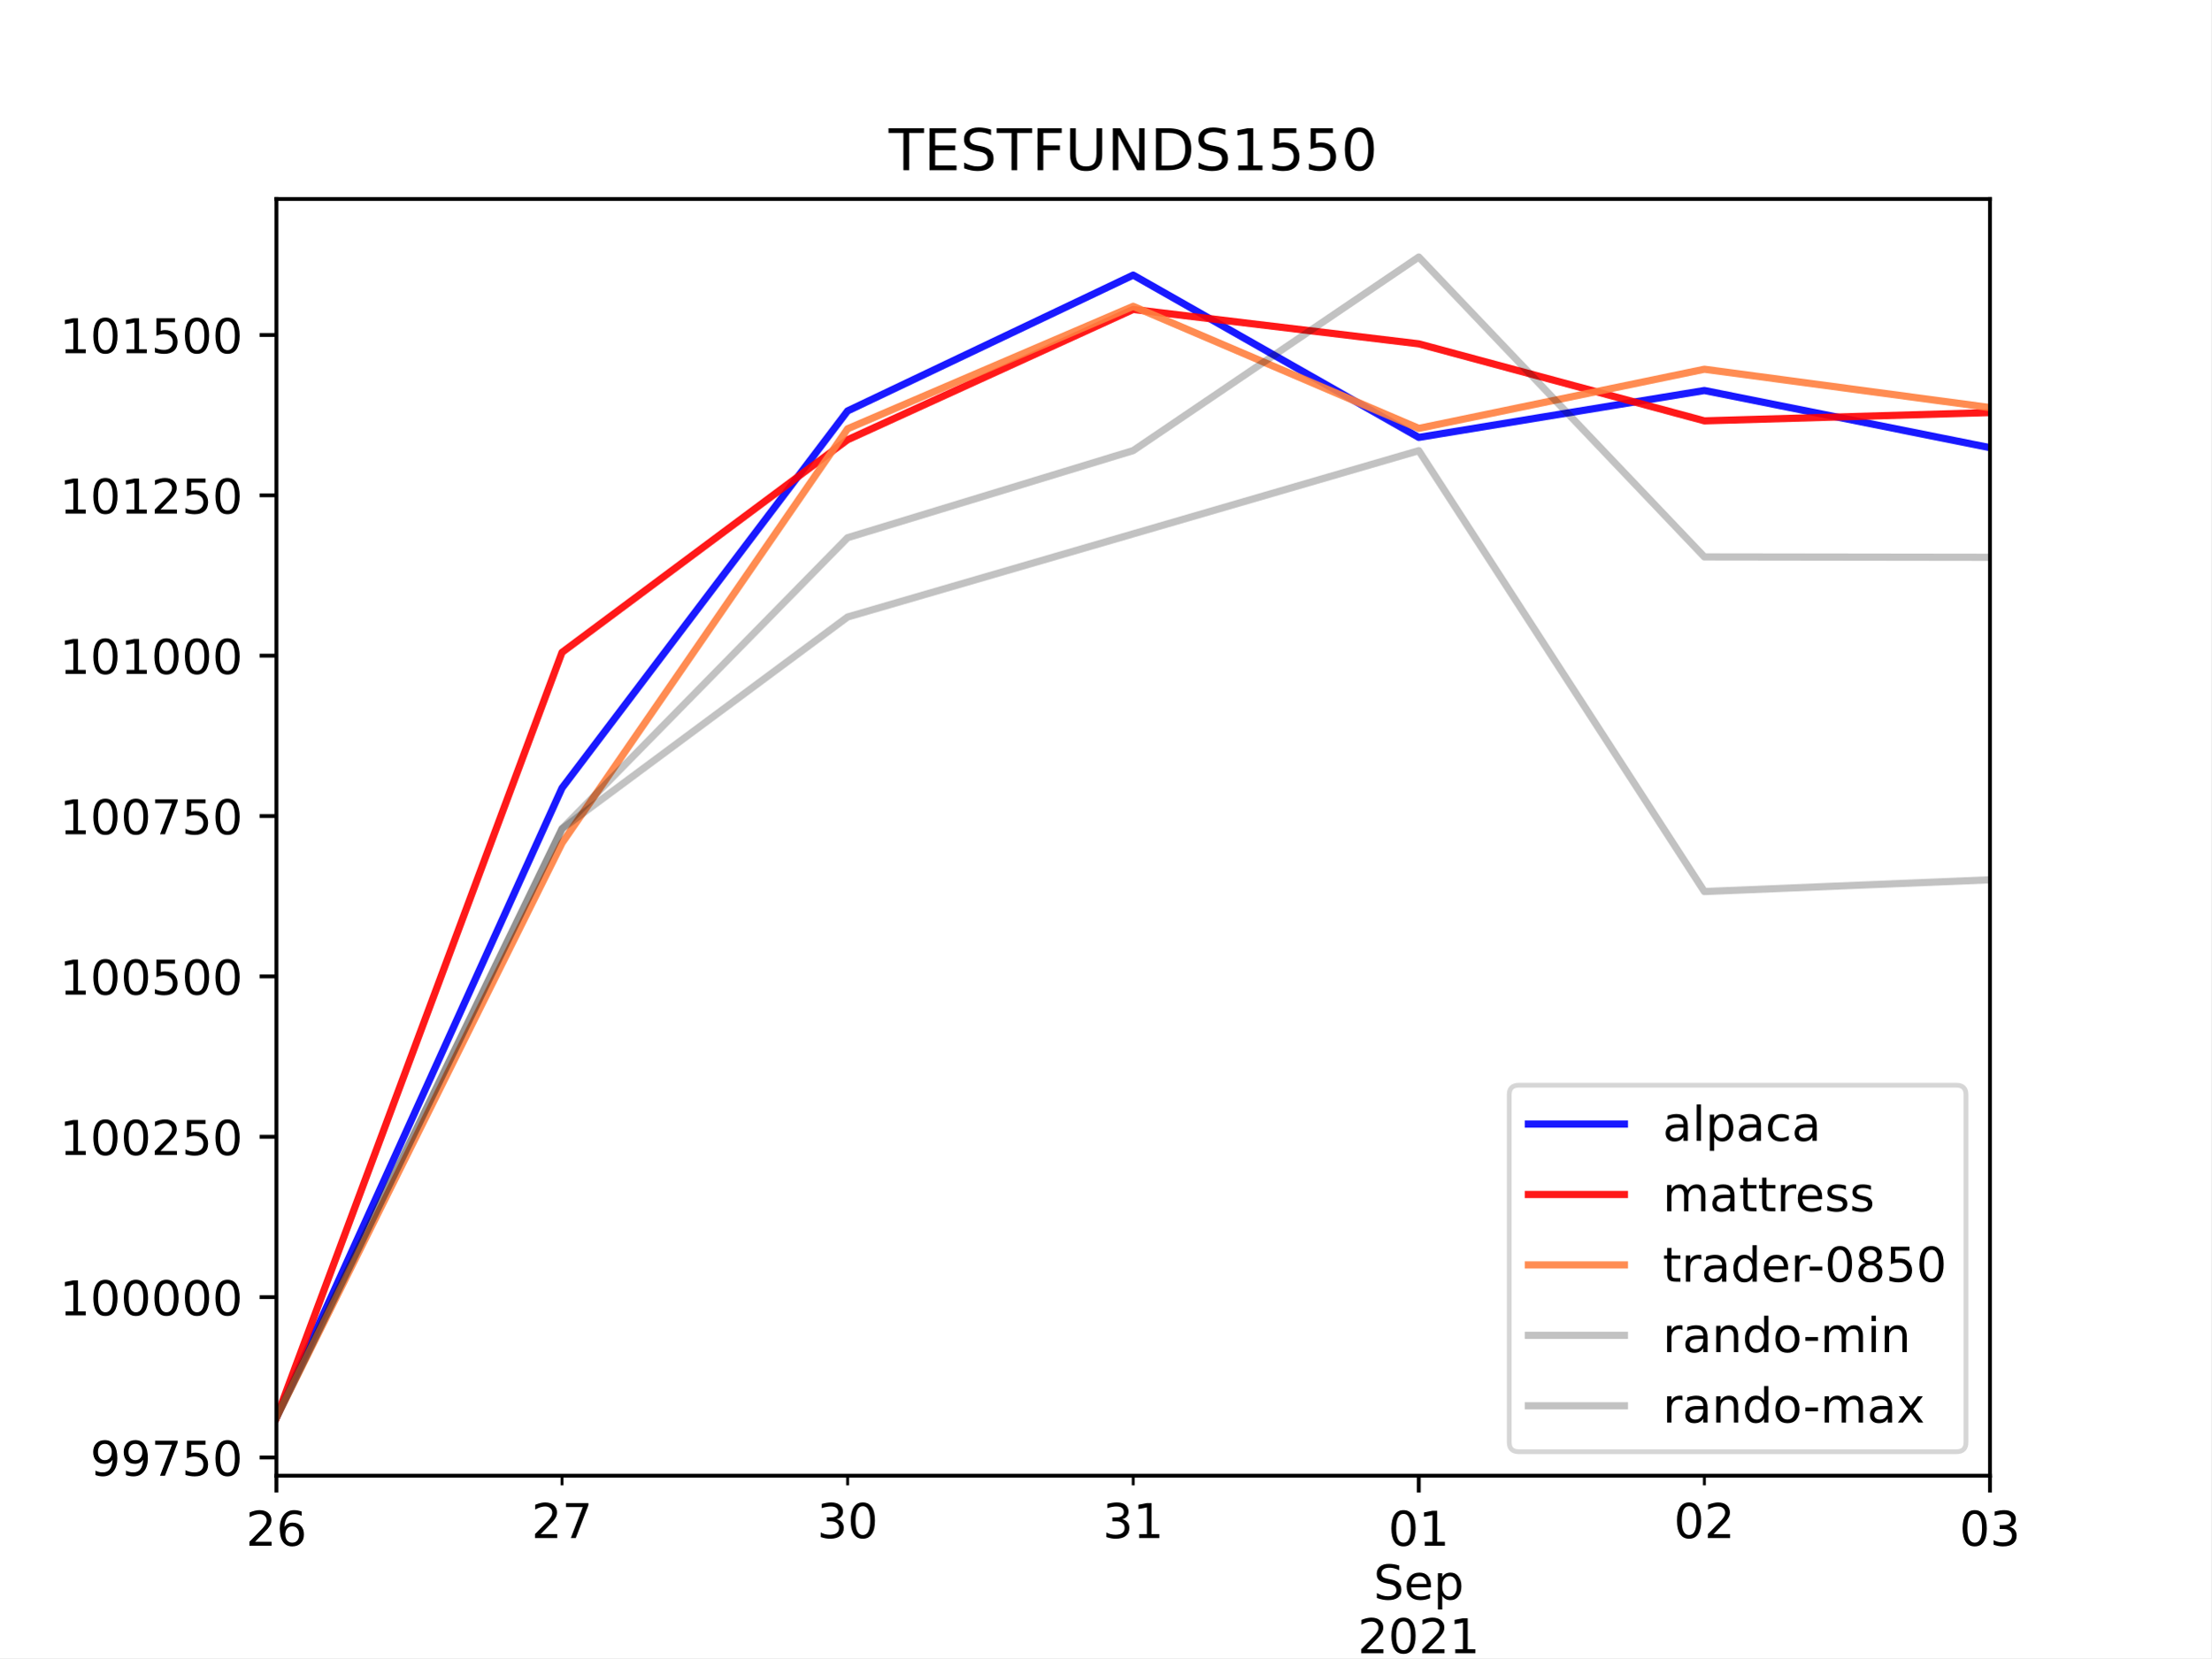
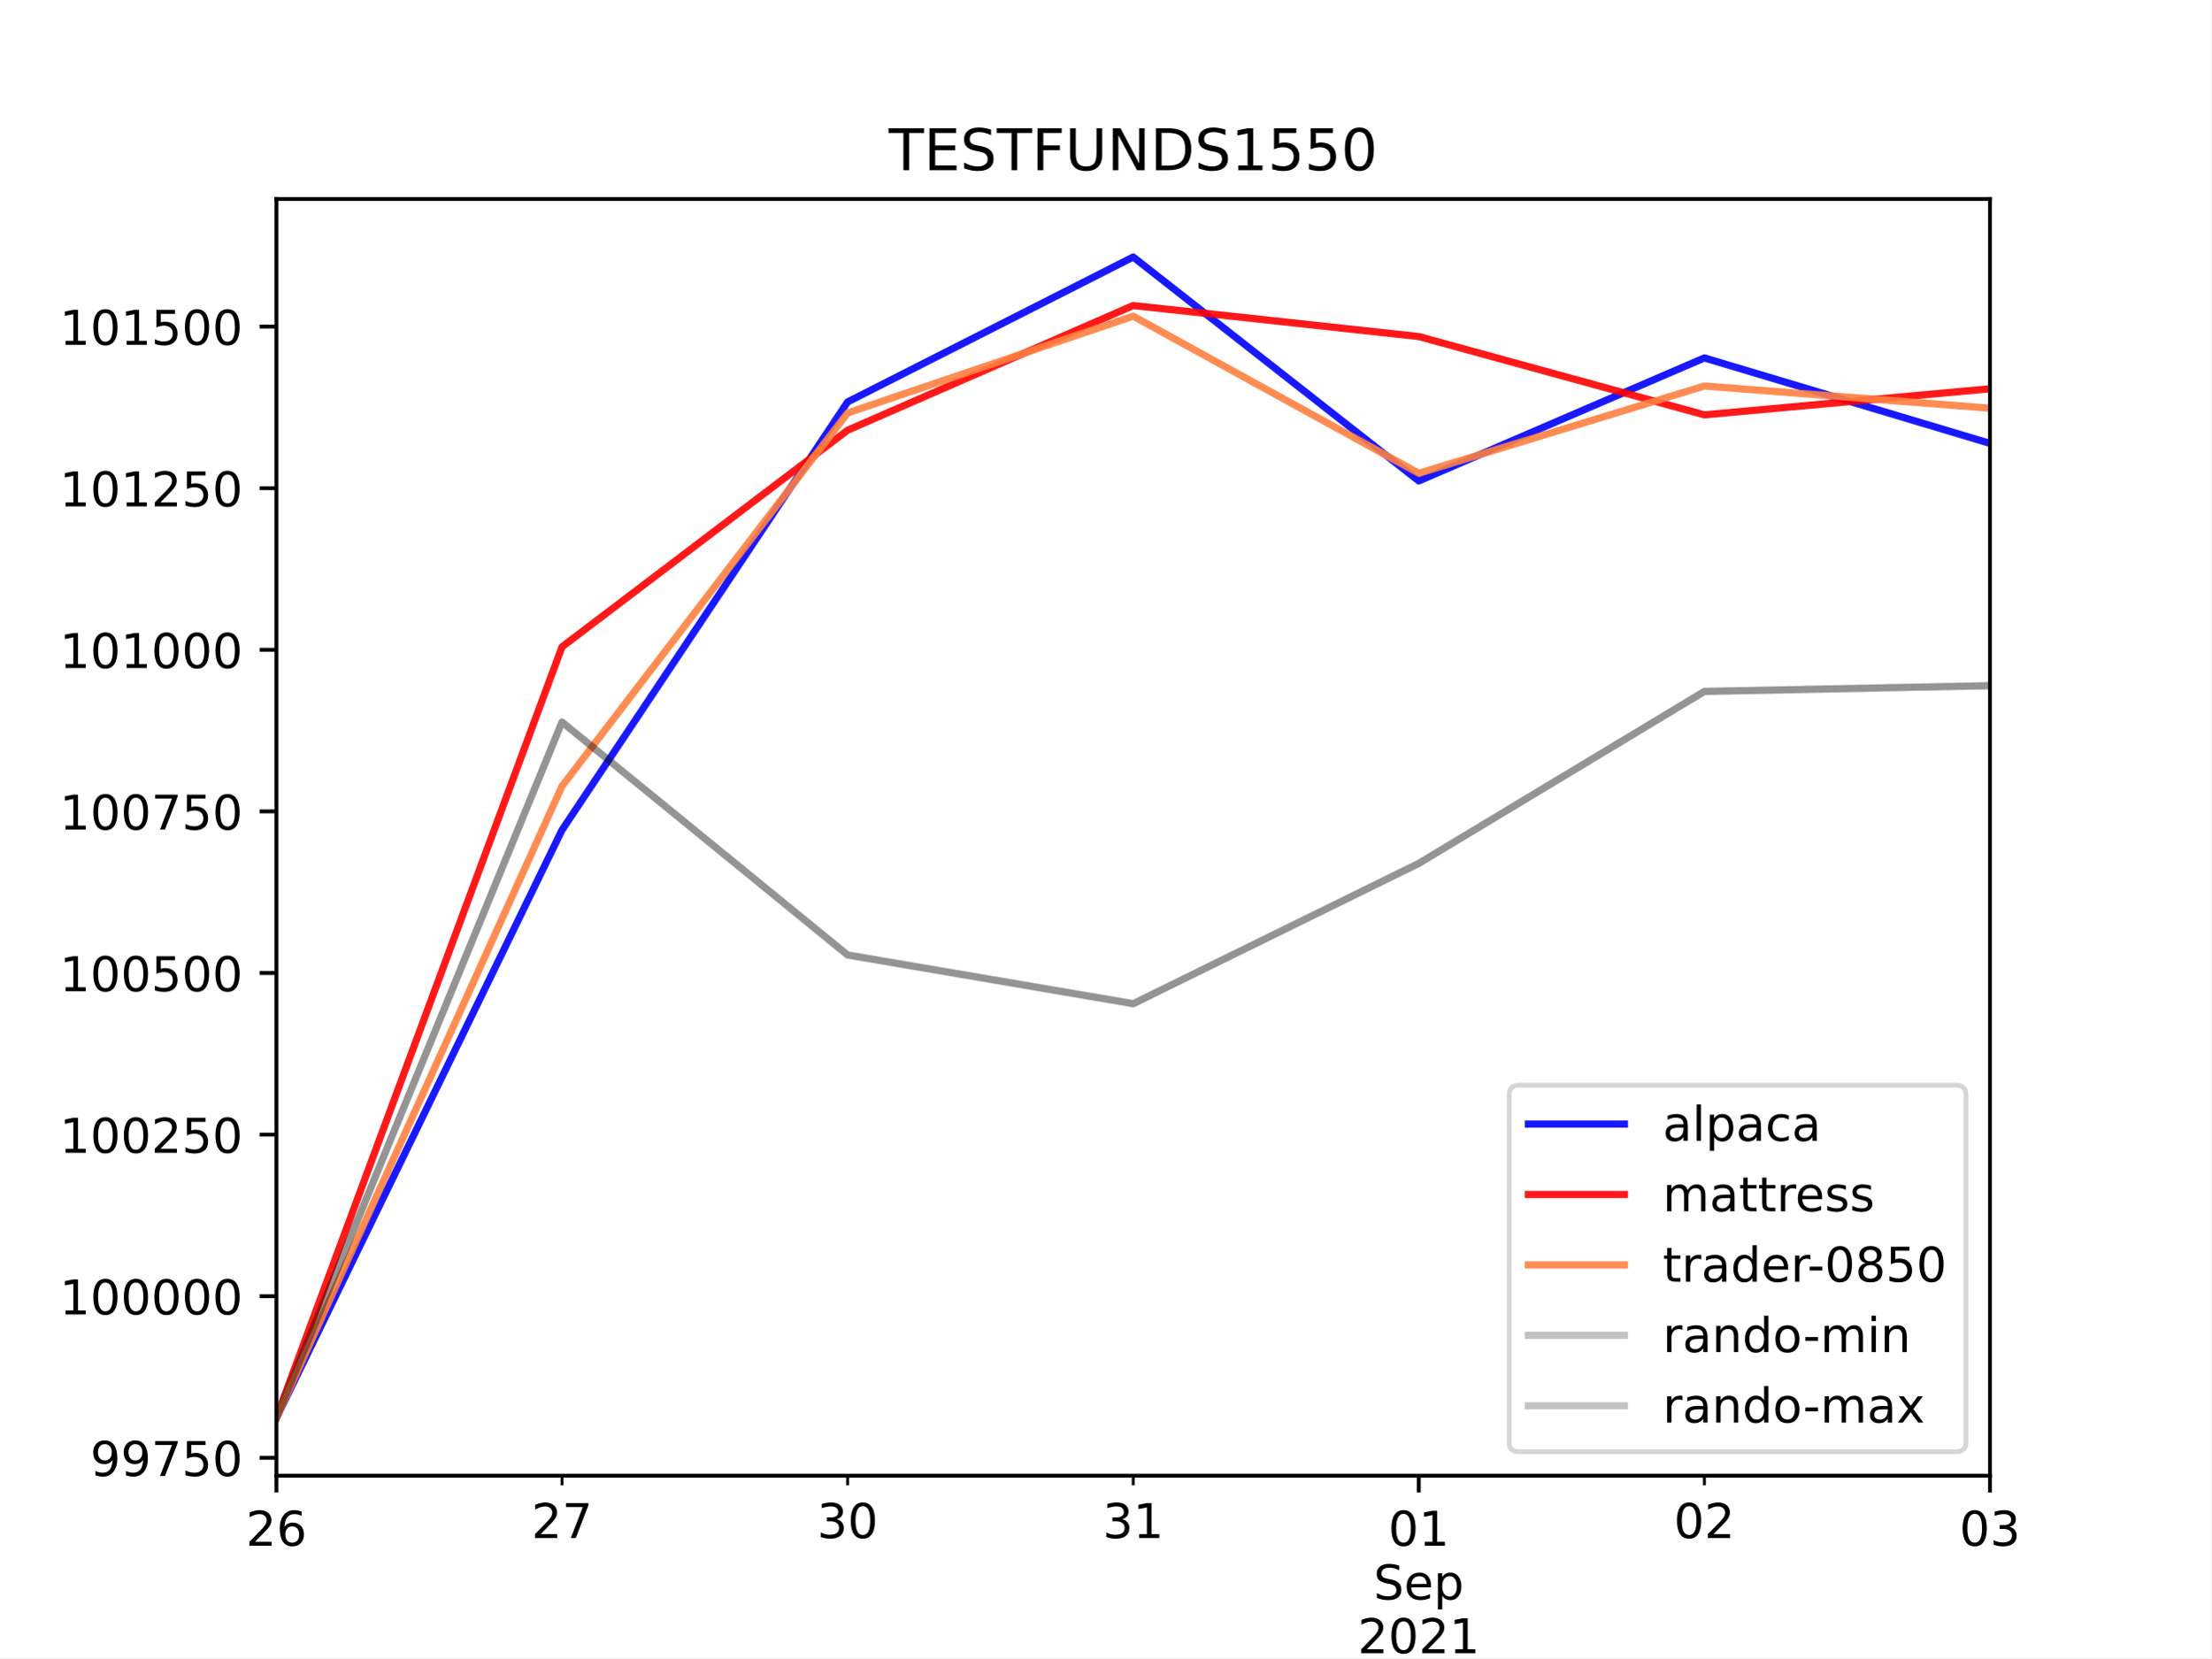
<svg xmlns="http://www.w3.org/2000/svg" xmlns:xlink="http://www.w3.org/1999/xlink" height="345.6pt" version="1.1" viewBox="0 0 460.8 345.6" width="460.8pt">
  <defs>
    <style type="text/css">*{stroke-linecap:butt;stroke-linejoin:round;}</style>
  </defs>
  <g id="figure_1">
    <g id="patch_1">
      <path d="M 0 345.6  L 460.8 345.6  L 460.8 0  L 0 0  z " style="fill:#ffffff;" />
    </g>
    <g id="axes_1">
      <g id="patch_2">
        <path d="M 57.6 307.584  L 414.72 307.584  L 414.72 41.472  L 57.6 41.472  z " style="fill:#ffffff;" />
      </g>
      <g id="matplotlib.axis_1">
        <g id="xtick_1">
          <g id="line2d_1">
            <defs>
-               <path d="M 0 0  L 0 3.5  " id="m0770f7359c" style="stroke:#000000;stroke-width:0.8;" />
-             </defs>
-             <g>
-               <use style="stroke:#000000;stroke-width:0.8;" x="57.6" xlink:href="#m0770f7359c" y="307.584" />
+               <path d="M 0 0  L 0 3.5  " id="m4fb8794653" style="stroke:#000000;stroke-width:0.8;" />
+             </defs>
+             <g>
+               <use style="stroke:#000000;stroke-width:0.8;" x="57.6" xlink:href="#m4fb8794653" y="307.584" />
            </g>
          </g>
          <g id="text_1">
            <g transform="translate(51.2375 322.1824)scale(0.1 -0.1)">
              <defs>
                <path d="M 1228 531  L 3431 531  L 3431 0  L 469 0  L 469 531  Q 828 903 1448 1529  Q 2069 2156 2228 2338  Q 2531 2678 2651 2914  Q 2772 3150 2772 3378  Q 2772 3750 2511 3984  Q 2250 4219 1831 4219  Q 1534 4219 1204 4116  Q 875 4013 500 3803  L 500 4441  Q 881 4594 1212 4672  Q 1544 4750 1819 4750  Q 2544 4750 2975 4387  Q 3406 4025 3406 3419  Q 3406 3131 3298 2873  Q 3191 2616 2906 2266  Q 2828 2175 2409 1742  Q 1991 1309 1228 531  z " id="DejaVuSans-32" transform="scale(0.015625)" />
                <path d="M 2113 2584  Q 1688 2584 1439 2293  Q 1191 2003 1191 1497  Q 1191 994 1439 701  Q 1688 409 2113 409  Q 2538 409 2786 701  Q 3034 994 3034 1497  Q 3034 2003 2786 2293  Q 2538 2584 2113 2584  z M 3366 4563  L 3366 3988  Q 3128 4100 2886 4159  Q 2644 4219 2406 4219  Q 1781 4219 1451 3797  Q 1122 3375 1075 2522  Q 1259 2794 1537 2939  Q 1816 3084 2150 3084  Q 2853 3084 3261 2657  Q 3669 2231 3669 1497  Q 3669 778 3244 343  Q 2819 -91 2113 -91  Q 1303 -91 875 529  Q 447 1150 447 2328  Q 447 3434 972 4092  Q 1497 4750 2381 4750  Q 2619 4750 2861 4703  Q 3103 4656 3366 4563  z " id="DejaVuSans-36" transform="scale(0.015625)" />
              </defs>
              <use xlink:href="#DejaVuSans-32" />
              <use x="63.623" xlink:href="#DejaVuSans-36" />
            </g>
          </g>
        </g>
        <g id="xtick_2">
          <g id="line2d_2">
            <g>
-               <use style="stroke:#000000;stroke-width:0.8;" x="295.68" xlink:href="#m0770f7359c" y="307.584" />
+               <use style="stroke:#000000;stroke-width:0.8;" x="295.68" xlink:href="#m4fb8794653" y="307.584" />
            </g>
          </g>
          <g id="text_2">
            <g transform="translate(289.3175 322.1824)scale(0.1 -0.1)">
              <defs>
                <path d="M 2034 4250  Q 1547 4250 1301 3770  Q 1056 3291 1056 2328  Q 1056 1369 1301 889  Q 1547 409 2034 409  Q 2525 409 2770 889  Q 3016 1369 3016 2328  Q 3016 3291 2770 3770  Q 2525 4250 2034 4250  z M 2034 4750  Q 2819 4750 3233 4129  Q 3647 3509 3647 2328  Q 3647 1150 3233 529  Q 2819 -91 2034 -91  Q 1250 -91 836 529  Q 422 1150 422 2328  Q 422 3509 836 4129  Q 1250 4750 2034 4750  z " id="DejaVuSans-30" transform="scale(0.015625)" />
                <path d="M 794 531  L 1825 531  L 1825 4091  L 703 3866  L 703 4441  L 1819 4666  L 2450 4666  L 2450 531  L 3481 531  L 3481 0  L 794 0  L 794 531  z " id="DejaVuSans-31" transform="scale(0.015625)" />
              </defs>
              <use xlink:href="#DejaVuSans-30" />
              <use x="63.623" xlink:href="#DejaVuSans-31" />
            </g>
            <g transform="translate(286.255 333.3802)scale(0.1 -0.1)">
              <defs>
                <path d="M 3425 4513  L 3425 3897  Q 3066 4069 2747 4153  Q 2428 4238 2131 4238  Q 1616 4238 1336 4038  Q 1056 3838 1056 3469  Q 1056 3159 1242 3001  Q 1428 2844 1947 2747  L 2328 2669  Q 3034 2534 3370 2195  Q 3706 1856 3706 1288  Q 3706 609 3251 259  Q 2797 -91 1919 -91  Q 1588 -91 1214 -16  Q 841 59 441 206  L 441 856  Q 825 641 1194 531  Q 1563 422 1919 422  Q 2459 422 2753 634  Q 3047 847 3047 1241  Q 3047 1584 2836 1778  Q 2625 1972 2144 2069  L 1759 2144  Q 1053 2284 737 2584  Q 422 2884 422 3419  Q 422 4038 858 4394  Q 1294 4750 2059 4750  Q 2388 4750 2728 4690  Q 3069 4631 3425 4513  z " id="DejaVuSans-53" transform="scale(0.015625)" />
                <path d="M 3597 1894  L 3597 1613  L 953 1613  Q 991 1019 1311 708  Q 1631 397 2203 397  Q 2534 397 2845 478  Q 3156 559 3463 722  L 3463 178  Q 3153 47 2828 -22  Q 2503 -91 2169 -91  Q 1331 -91 842 396  Q 353 884 353 1716  Q 353 2575 817 3079  Q 1281 3584 2069 3584  Q 2775 3584 3186 3129  Q 3597 2675 3597 1894  z M 3022 2063  Q 3016 2534 2758 2815  Q 2500 3097 2075 3097  Q 1594 3097 1305 2825  Q 1016 2553 972 2059  L 3022 2063  z " id="DejaVuSans-65" transform="scale(0.015625)" />
                <path d="M 1159 525  L 1159 -1331  L 581 -1331  L 581 3500  L 1159 3500  L 1159 2969  Q 1341 3281 1617 3432  Q 1894 3584 2278 3584  Q 2916 3584 3314 3078  Q 3713 2572 3713 1747  Q 3713 922 3314 415  Q 2916 -91 2278 -91  Q 1894 -91 1617 61  Q 1341 213 1159 525  z M 3116 1747  Q 3116 2381 2855 2742  Q 2594 3103 2138 3103  Q 1681 3103 1420 2742  Q 1159 2381 1159 1747  Q 1159 1113 1420 752  Q 1681 391 2138 391  Q 2594 391 2855 752  Q 3116 1113 3116 1747  z " id="DejaVuSans-70" transform="scale(0.015625)" />
              </defs>
              <use xlink:href="#DejaVuSans-53" />
              <use x="63.477" xlink:href="#DejaVuSans-65" />
              <use x="125" xlink:href="#DejaVuSans-70" />
            </g>
            <g transform="translate(282.955 344.5781)scale(0.1 -0.1)">
              <use xlink:href="#DejaVuSans-32" />
              <use x="63.623" xlink:href="#DejaVuSans-30" />
              <use x="127.246" xlink:href="#DejaVuSans-32" />
              <use x="190.869" xlink:href="#DejaVuSans-31" />
            </g>
          </g>
        </g>
        <g id="xtick_3">
          <g id="line2d_3">
            <g>
-               <use style="stroke:#000000;stroke-width:0.8;" x="414.72" xlink:href="#m0770f7359c" y="307.584" />
+               <use style="stroke:#000000;stroke-width:0.8;" x="414.72" xlink:href="#m4fb8794653" y="307.584" />
            </g>
          </g>
          <g id="text_3">
            <g transform="translate(408.3575 322.1824)scale(0.1 -0.1)">
              <defs>
                <path d="M 2597 2516  Q 3050 2419 3304 2112  Q 3559 1806 3559 1356  Q 3559 666 3084 287  Q 2609 -91 1734 -91  Q 1441 -91 1130 -33  Q 819 25 488 141  L 488 750  Q 750 597 1062 519  Q 1375 441 1716 441  Q 2309 441 2620 675  Q 2931 909 2931 1356  Q 2931 1769 2642 2001  Q 2353 2234 1838 2234  L 1294 2234  L 1294 2753  L 1863 2753  Q 2328 2753 2575 2939  Q 2822 3125 2822 3475  Q 2822 3834 2567 4026  Q 2313 4219 1838 4219  Q 1578 4219 1281 4162  Q 984 4106 628 3988  L 628 4550  Q 988 4650 1302 4700  Q 1616 4750 1894 4750  Q 2613 4750 3031 4423  Q 3450 4097 3450 3541  Q 3450 3153 3228 2886  Q 3006 2619 2597 2516  z " id="DejaVuSans-33" transform="scale(0.015625)" />
              </defs>
              <use xlink:href="#DejaVuSans-30" />
              <use x="63.623" xlink:href="#DejaVuSans-33" />
            </g>
          </g>
        </g>
        <g id="xtick_4">
          <g id="line2d_4">
            <defs>
-               <path d="M 0 0  L 0 2  " id="m93191bd4d8" style="stroke:#000000;stroke-width:0.6;" />
-             </defs>
-             <g>
-               <use style="stroke:#000000;stroke-width:0.6;" x="117.12" xlink:href="#m93191bd4d8" y="307.584" />
+               <path d="M 0 0  L 0 2  " id="m06c0a40abf" style="stroke:#000000;stroke-width:0.6;" />
+             </defs>
+             <g>
+               <use style="stroke:#000000;stroke-width:0.6;" x="117.12" xlink:href="#m06c0a40abf" y="307.584" />
            </g>
          </g>
          <g id="text_4">
            <g transform="translate(110.7575 320.5824)scale(0.1 -0.1)">
              <defs>
                <path d="M 525 4666  L 3525 4666  L 3525 4397  L 1831 0  L 1172 0  L 2766 4134  L 525 4134  L 525 4666  z " id="DejaVuSans-37" transform="scale(0.015625)" />
              </defs>
              <use xlink:href="#DejaVuSans-32" />
              <use x="63.623" xlink:href="#DejaVuSans-37" />
            </g>
          </g>
        </g>
        <g id="xtick_5">
          <g id="line2d_5">
            <g>
-               <use style="stroke:#000000;stroke-width:0.6;" x="176.64" xlink:href="#m93191bd4d8" y="307.584" />
+               <use style="stroke:#000000;stroke-width:0.6;" x="176.64" xlink:href="#m06c0a40abf" y="307.584" />
            </g>
          </g>
          <g id="text_5">
            <g transform="translate(170.2775 320.5824)scale(0.1 -0.1)">
              <use xlink:href="#DejaVuSans-33" />
              <use x="63.623" xlink:href="#DejaVuSans-30" />
            </g>
          </g>
        </g>
        <g id="xtick_6">
          <g id="line2d_6">
            <g>
-               <use style="stroke:#000000;stroke-width:0.6;" x="236.16" xlink:href="#m93191bd4d8" y="307.584" />
+               <use style="stroke:#000000;stroke-width:0.6;" x="236.16" xlink:href="#m06c0a40abf" y="307.584" />
            </g>
          </g>
          <g id="text_6">
            <g transform="translate(229.7975 320.5824)scale(0.1 -0.1)">
              <use xlink:href="#DejaVuSans-33" />
              <use x="63.623" xlink:href="#DejaVuSans-31" />
            </g>
          </g>
        </g>
        <g id="xtick_7">
          <g id="line2d_7">
            <g>
-               <use style="stroke:#000000;stroke-width:0.6;" x="355.2" xlink:href="#m93191bd4d8" y="307.584" />
+               <use style="stroke:#000000;stroke-width:0.6;" x="355.2" xlink:href="#m06c0a40abf" y="307.584" />
            </g>
          </g>
          <g id="text_7">
            <g transform="translate(348.8375 320.5824)scale(0.1 -0.1)">
              <use xlink:href="#DejaVuSans-30" />
              <use x="63.623" xlink:href="#DejaVuSans-32" />
            </g>
          </g>
        </g>
        <g id="text_8">
          <g transform="translate(224.885 358.2562)scale(0.1 -0.1)">
            <defs>
              <path d="M 2906 2969  L 2906 4863  L 3481 4863  L 3481 0  L 2906 0  L 2906 525  Q 2725 213 2448 61  Q 2172 -91 1784 -91  Q 1150 -91 751 415  Q 353 922 353 1747  Q 353 2572 751 3078  Q 1150 3584 1784 3584  Q 2172 3584 2448 3432  Q 2725 3281 2906 2969  z M 947 1747  Q 947 1113 1208 752  Q 1469 391 1925 391  Q 2381 391 2643 752  Q 2906 1113 2906 1747  Q 2906 2381 2643 2742  Q 2381 3103 1925 3103  Q 1469 3103 1208 2742  Q 947 2381 947 1747  z " id="DejaVuSans-64" transform="scale(0.015625)" />
              <path d="M 2194 1759  Q 1497 1759 1228 1600  Q 959 1441 959 1056  Q 959 750 1161 570  Q 1363 391 1709 391  Q 2188 391 2477 730  Q 2766 1069 2766 1631  L 2766 1759  L 2194 1759  z M 3341 1997  L 3341 0  L 2766 0  L 2766 531  Q 2569 213 2275 61  Q 1981 -91 1556 -91  Q 1019 -91 701 211  Q 384 513 384 1019  Q 384 1609 779 1909  Q 1175 2209 1959 2209  L 2766 2209  L 2766 2266  Q 2766 2663 2505 2880  Q 2244 3097 1772 3097  Q 1472 3097 1187 3025  Q 903 2953 641 2809  L 641 3341  Q 956 3463 1253 3523  Q 1550 3584 1831 3584  Q 2591 3584 2966 3190  Q 3341 2797 3341 1997  z " id="DejaVuSans-61" transform="scale(0.015625)" />
              <path d="M 1172 4494  L 1172 3500  L 2356 3500  L 2356 3053  L 1172 3053  L 1172 1153  Q 1172 725 1289 603  Q 1406 481 1766 481  L 2356 481  L 2356 0  L 1766 0  Q 1100 0 847 248  Q 594 497 594 1153  L 594 3053  L 172 3053  L 172 3500  L 594 3500  L 594 4494  L 1172 4494  z " id="DejaVuSans-74" transform="scale(0.015625)" />
            </defs>
            <use xlink:href="#DejaVuSans-64" />
            <use x="63.477" xlink:href="#DejaVuSans-61" />
            <use x="124.756" xlink:href="#DejaVuSans-74" />
            <use x="163.965" xlink:href="#DejaVuSans-65" />
          </g>
        </g>
      </g>
      <g id="matplotlib.axis_2">
        <g id="ytick_1">
          <g id="line2d_8">
            <defs>
-               <path d="M 0 0  L -3.5 0  " id="m68a90659b8" style="stroke:#000000;stroke-width:0.8;" />
-             </defs>
-             <g>
-               <use style="stroke:#000000;stroke-width:0.8;" x="57.6" xlink:href="#m68a90659b8" y="303.79" />
+               <path d="M 0 0  L -3.5 0  " id="m7cdebd5e43" style="stroke:#000000;stroke-width:0.8;" />
+             </defs>
+             <g>
+               <use style="stroke:#000000;stroke-width:0.8;" x="57.6" xlink:href="#m7cdebd5e43" y="303.854" />
            </g>
          </g>
          <g id="text_9">
-             <g transform="translate(18.7875 307.5888)scale(0.1 -0.1)">
+             <g transform="translate(18.7875 307.6531)scale(0.1 -0.1)">
              <defs>
                <path d="M 703 97  L 703 672  Q 941 559 1184 500  Q 1428 441 1663 441  Q 2288 441 2617 861  Q 2947 1281 2994 2138  Q 2813 1869 2534 1725  Q 2256 1581 1919 1581  Q 1219 1581 811 2004  Q 403 2428 403 3163  Q 403 3881 828 4315  Q 1253 4750 1959 4750  Q 2769 4750 3195 4129  Q 3622 3509 3622 2328  Q 3622 1225 3098 567  Q 2575 -91 1691 -91  Q 1453 -91 1209 -44  Q 966 3 703 97  z M 1959 2075  Q 2384 2075 2632 2365  Q 2881 2656 2881 3163  Q 2881 3666 2632 3958  Q 2384 4250 1959 4250  Q 1534 4250 1286 3958  Q 1038 3666 1038 3163  Q 1038 2656 1286 2365  Q 1534 2075 1959 2075  z " id="DejaVuSans-39" transform="scale(0.015625)" />
                <path d="M 691 4666  L 3169 4666  L 3169 4134  L 1269 4134  L 1269 2991  Q 1406 3038 1543 3061  Q 1681 3084 1819 3084  Q 2600 3084 3056 2656  Q 3513 2228 3513 1497  Q 3513 744 3044 326  Q 2575 -91 1722 -91  Q 1428 -91 1123 -41  Q 819 9 494 109  L 494 744  Q 775 591 1075 516  Q 1375 441 1709 441  Q 2250 441 2565 725  Q 2881 1009 2881 1497  Q 2881 1984 2565 2268  Q 2250 2553 1709 2553  Q 1456 2553 1204 2497  Q 953 2441 691 2322  L 691 4666  z " id="DejaVuSans-35" transform="scale(0.015625)" />
              </defs>
              <use xlink:href="#DejaVuSans-39" />
              <use x="63.623" xlink:href="#DejaVuSans-39" />
              <use x="127.246" xlink:href="#DejaVuSans-37" />
              <use x="190.869" xlink:href="#DejaVuSans-35" />
              <use x="254.492" xlink:href="#DejaVuSans-30" />
            </g>
          </g>
        </g>
        <g id="ytick_2">
          <g id="line2d_9">
            <g>
-               <use style="stroke:#000000;stroke-width:0.8;" x="57.6" xlink:href="#m68a90659b8" y="270.364" />
+               <use style="stroke:#000000;stroke-width:0.8;" x="57.6" xlink:href="#m7cdebd5e43" y="270.17" />
            </g>
          </g>
          <g id="text_10">
-             <g transform="translate(12.425 274.1635)scale(0.1 -0.1)">
+             <g transform="translate(12.425 273.9687)scale(0.1 -0.1)">
              <use xlink:href="#DejaVuSans-31" />
              <use x="63.623" xlink:href="#DejaVuSans-30" />
              <use x="127.246" xlink:href="#DejaVuSans-30" />
              <use x="190.869" xlink:href="#DejaVuSans-30" />
              <use x="254.492" xlink:href="#DejaVuSans-30" />
              <use x="318.115" xlink:href="#DejaVuSans-30" />
            </g>
          </g>
        </g>
        <g id="ytick_3">
          <g id="line2d_10">
            <g>
-               <use style="stroke:#000000;stroke-width:0.8;" x="57.6" xlink:href="#m68a90659b8" y="236.939" />
+               <use style="stroke:#000000;stroke-width:0.8;" x="57.6" xlink:href="#m7cdebd5e43" y="236.485" />
            </g>
          </g>
          <g id="text_11">
-             <g transform="translate(12.425 240.7383)scale(0.1 -0.1)">
+             <g transform="translate(12.425 240.2844)scale(0.1 -0.1)">
              <use xlink:href="#DejaVuSans-31" />
              <use x="63.623" xlink:href="#DejaVuSans-30" />
              <use x="127.246" xlink:href="#DejaVuSans-30" />
              <use x="190.869" xlink:href="#DejaVuSans-32" />
              <use x="254.492" xlink:href="#DejaVuSans-35" />
              <use x="318.115" xlink:href="#DejaVuSans-30" />
            </g>
          </g>
        </g>
        <g id="ytick_4">
          <g id="line2d_11">
            <g>
-               <use style="stroke:#000000;stroke-width:0.8;" x="57.6" xlink:href="#m68a90659b8" y="203.514" />
+               <use style="stroke:#000000;stroke-width:0.8;" x="57.6" xlink:href="#m7cdebd5e43" y="202.801" />
            </g>
          </g>
          <g id="text_12">
-             <g transform="translate(12.425 207.3131)scale(0.1 -0.1)">
+             <g transform="translate(12.425 206.6)scale(0.1 -0.1)">
              <use xlink:href="#DejaVuSans-31" />
              <use x="63.623" xlink:href="#DejaVuSans-30" />
              <use x="127.246" xlink:href="#DejaVuSans-30" />
              <use x="190.869" xlink:href="#DejaVuSans-35" />
              <use x="254.492" xlink:href="#DejaVuSans-30" />
              <use x="318.115" xlink:href="#DejaVuSans-30" />
            </g>
          </g>
        </g>
        <g id="ytick_5">
          <g id="line2d_12">
            <g>
-               <use style="stroke:#000000;stroke-width:0.8;" x="57.6" xlink:href="#m68a90659b8" y="170.089" />
+               <use style="stroke:#000000;stroke-width:0.8;" x="57.6" xlink:href="#m7cdebd5e43" y="169.116" />
            </g>
          </g>
          <g id="text_13">
-             <g transform="translate(12.425 173.8879)scale(0.1 -0.1)">
+             <g transform="translate(12.425 172.9156)scale(0.1 -0.1)">
              <use xlink:href="#DejaVuSans-31" />
              <use x="63.623" xlink:href="#DejaVuSans-30" />
              <use x="127.246" xlink:href="#DejaVuSans-30" />
              <use x="190.869" xlink:href="#DejaVuSans-37" />
              <use x="254.492" xlink:href="#DejaVuSans-35" />
              <use x="318.115" xlink:href="#DejaVuSans-30" />
            </g>
          </g>
        </g>
        <g id="ytick_6">
          <g id="line2d_13">
            <g>
-               <use style="stroke:#000000;stroke-width:0.8;" x="57.6" xlink:href="#m68a90659b8" y="136.663" />
+               <use style="stroke:#000000;stroke-width:0.8;" x="57.6" xlink:href="#m7cdebd5e43" y="135.432" />
            </g>
          </g>
          <g id="text_14">
-             <g transform="translate(12.425 140.4626)scale(0.1 -0.1)">
+             <g transform="translate(12.425 139.2312)scale(0.1 -0.1)">
              <use xlink:href="#DejaVuSans-31" />
              <use x="63.623" xlink:href="#DejaVuSans-30" />
              <use x="127.246" xlink:href="#DejaVuSans-31" />
              <use x="190.869" xlink:href="#DejaVuSans-30" />
              <use x="254.492" xlink:href="#DejaVuSans-30" />
              <use x="318.115" xlink:href="#DejaVuSans-30" />
            </g>
          </g>
        </g>
        <g id="ytick_7">
          <g id="line2d_14">
            <g>
-               <use style="stroke:#000000;stroke-width:0.8;" x="57.6" xlink:href="#m68a90659b8" y="103.238" />
+               <use style="stroke:#000000;stroke-width:0.8;" x="57.6" xlink:href="#m7cdebd5e43" y="101.748" />
            </g>
          </g>
          <g id="text_15">
-             <g transform="translate(12.425 107.0374)scale(0.1 -0.1)">
+             <g transform="translate(12.425 105.5468)scale(0.1 -0.1)">
              <use xlink:href="#DejaVuSans-31" />
              <use x="63.623" xlink:href="#DejaVuSans-30" />
              <use x="127.246" xlink:href="#DejaVuSans-31" />
              <use x="190.869" xlink:href="#DejaVuSans-32" />
              <use x="254.492" xlink:href="#DejaVuSans-35" />
              <use x="318.115" xlink:href="#DejaVuSans-30" />
            </g>
          </g>
        </g>
        <g id="ytick_8">
          <g id="line2d_15">
            <g>
-               <use style="stroke:#000000;stroke-width:0.8;" x="57.6" xlink:href="#m68a90659b8" y="69.813" />
+               <use style="stroke:#000000;stroke-width:0.8;" x="57.6" xlink:href="#m7cdebd5e43" y="68.063" />
            </g>
          </g>
          <g id="text_16">
-             <g transform="translate(12.425 73.61218)scale(0.1 -0.1)">
+             <g transform="translate(12.425 71.8624)scale(0.1 -0.1)">
              <use xlink:href="#DejaVuSans-31" />
              <use x="63.623" xlink:href="#DejaVuSans-30" />
              <use x="127.246" xlink:href="#DejaVuSans-31" />
              <use x="190.869" xlink:href="#DejaVuSans-35" />
              <use x="254.492" xlink:href="#DejaVuSans-30" />
              <use x="318.115" xlink:href="#DejaVuSans-30" />
            </g>
          </g>
        </g>
      </g>
      <g id="line2d_16">
-         <path clip-path="url(#p7841bcbf2c)" d="M 57.6 295.488  L 117.12 164.245  L 176.64 85.647  L 236.16 57.334  L 295.68 91.162  L 355.2 81.388  L 414.72 93.303  " style="fill:none;stroke:#0000ff;stroke-linecap:square;stroke-opacity:0.9;stroke-width:1.5;" />
+         <path clip-path="url(#p5879b4c884)" d="M 57.6 295.488  L 117.12 172.998  L 176.64 83.773  L 236.16 53.568  L 295.68 100.235  L 355.2 74.597  L 414.72 92.412  " style="fill:none;stroke:#0000ff;stroke-linecap:square;stroke-opacity:0.9;stroke-width:1.5;" />
      </g>
      <g id="line2d_17">
-         <path clip-path="url(#p7841bcbf2c)" d="M 57.6 295.488  L 117.12 135.975  L 176.64 91.656  L 236.16 64.489  L 295.68 71.664  L 355.2 87.714  L 414.72 85.986  " style="fill:none;stroke:#ff0000;stroke-linecap:square;stroke-opacity:0.9;stroke-width:1.5;" />
+         <path clip-path="url(#p5879b4c884)" d="M 57.6 295.488  L 117.12 134.826  L 176.64 89.667  L 236.16 63.675  L 295.68 70.142  L 355.2 86.466  L 414.72 81.024  " style="fill:none;stroke:#ff0000;stroke-linecap:square;stroke-opacity:0.9;stroke-width:1.5;" />
      </g>
      <g id="line2d_18">
-         <path clip-path="url(#p7841bcbf2c)" d="M 57.6 295.488  L 117.12 175.72  L 176.64 89.368  L 236.16 63.838  L 295.68 89.281  L 355.2 76.954  L 414.72 84.944  " style="fill:none;stroke:#ff8040;stroke-linecap:square;stroke-opacity:0.9;stroke-width:1.5;" />
+         <path clip-path="url(#p5879b4c884)" d="M 57.6 295.488  L 117.12 163.859  L 176.64 86.073  L 236.16 65.894  L 295.68 98.635  L 355.2 80.448  L 414.72 85.084  " style="fill:none;stroke:#ff8040;stroke-linecap:square;stroke-opacity:0.9;stroke-width:1.5;" />
      </g>
      <g id="line2d_19">
-         <path clip-path="url(#p7841bcbf2c)" d="M 57.6 295.488  L 117.12 172.736  L 176.64 128.597  L 236.16 111.269  L 295.68 93.93  L 355.2 185.825  L 414.72 183.376  " style="fill:none;stroke:#0d0d0d;stroke-linecap:square;stroke-opacity:0.25;stroke-width:1.5;" />
+         <path clip-path="url(#p5879b4c884)" d="M 57.6 295.488  L 117.12 150.499  L 176.64 199.052  L 236.16 209.201  L 295.68 179.959  L 355.2 144.113  L 414.72 142.916  " style="fill:none;stroke:#0d0d0d;stroke-linecap:square;stroke-opacity:0.25;stroke-width:1.5;" />
      </g>
      <g id="line2d_20">
-         <path clip-path="url(#p7841bcbf2c)" d="M 57.6 295.488  L 117.12 172.736  L 176.64 112.07  L 236.16 93.911  L 295.68 53.568  L 355.2 116.075  L 414.72 116.157  " style="fill:none;stroke:#0d0d0d;stroke-linecap:square;stroke-opacity:0.25;stroke-width:1.5;" />
+         <path clip-path="url(#p5879b4c884)" d="M 57.6 295.488  L 117.12 150.499  L 176.64 199.052  L 236.16 209.201  L 295.68 179.959  L 355.2 144.113  L 414.72 142.916  " style="fill:none;stroke:#0d0d0d;stroke-linecap:square;stroke-opacity:0.25;stroke-width:1.5;" />
      </g>
      <g id="patch_3">
        <path d="M 57.6 307.584  L 57.6 41.472  " style="fill:none;stroke:#000000;stroke-linecap:square;stroke-linejoin:miter;stroke-width:0.8;" />
      </g>
      <g id="patch_4">
        <path d="M 414.72 307.584  L 414.72 41.472  " style="fill:none;stroke:#000000;stroke-linecap:square;stroke-linejoin:miter;stroke-width:0.8;" />
      </g>
      <g id="patch_5">
        <path d="M 57.6 307.584  L 414.72 307.584  " style="fill:none;stroke:#000000;stroke-linecap:square;stroke-linejoin:miter;stroke-width:0.8;" />
      </g>
      <g id="patch_6">
        <path d="M 57.6 41.472  L 414.72 41.472  " style="fill:none;stroke:#000000;stroke-linecap:square;stroke-linejoin:miter;stroke-width:0.8;" />
      </g>
      <g id="text_17">
        <g transform="translate(185.2003 35.472)scale(0.12 -0.12)">
          <defs>
            <path d="M -19 4666  L 3928 4666  L 3928 4134  L 2272 4134  L 2272 0  L 1638 0  L 1638 4134  L -19 4134  L -19 4666  z " id="DejaVuSans-54" transform="scale(0.015625)" />
            <path d="M 628 4666  L 3578 4666  L 3578 4134  L 1259 4134  L 1259 2753  L 3481 2753  L 3481 2222  L 1259 2222  L 1259 531  L 3634 531  L 3634 0  L 628 0  L 628 4666  z " id="DejaVuSans-45" transform="scale(0.015625)" />
            <path d="M 628 4666  L 3309 4666  L 3309 4134  L 1259 4134  L 1259 2759  L 3109 2759  L 3109 2228  L 1259 2228  L 1259 0  L 628 0  L 628 4666  z " id="DejaVuSans-46" transform="scale(0.015625)" />
            <path d="M 556 4666  L 1191 4666  L 1191 1831  Q 1191 1081 1462 751  Q 1734 422 2344 422  Q 2950 422 3222 751  Q 3494 1081 3494 1831  L 3494 4666  L 4128 4666  L 4128 1753  Q 4128 841 3676 375  Q 3225 -91 2344 -91  Q 1459 -91 1007 375  Q 556 841 556 1753  L 556 4666  z " id="DejaVuSans-55" transform="scale(0.015625)" />
            <path d="M 628 4666  L 1478 4666  L 3547 763  L 3547 4666  L 4159 4666  L 4159 0  L 3309 0  L 1241 3903  L 1241 0  L 628 0  L 628 4666  z " id="DejaVuSans-4e" transform="scale(0.015625)" />
            <path d="M 1259 4147  L 1259 519  L 2022 519  Q 2988 519 3436 956  Q 3884 1394 3884 2338  Q 3884 3275 3436 3711  Q 2988 4147 2022 4147  L 1259 4147  z M 628 4666  L 1925 4666  Q 3281 4666 3915 4102  Q 4550 3538 4550 2338  Q 4550 1131 3912 565  Q 3275 0 1925 0  L 628 0  L 628 4666  z " id="DejaVuSans-44" transform="scale(0.015625)" />
          </defs>
          <use xlink:href="#DejaVuSans-54" />
          <use x="61.084" xlink:href="#DejaVuSans-45" />
          <use x="124.268" xlink:href="#DejaVuSans-53" />
          <use x="187.744" xlink:href="#DejaVuSans-54" />
          <use x="248.828" xlink:href="#DejaVuSans-46" />
          <use x="306.348" xlink:href="#DejaVuSans-55" />
          <use x="379.541" xlink:href="#DejaVuSans-4e" />
          <use x="454.346" xlink:href="#DejaVuSans-44" />
          <use x="531.348" xlink:href="#DejaVuSans-53" />
          <use x="594.824" xlink:href="#DejaVuSans-31" />
          <use x="658.447" xlink:href="#DejaVuSans-35" />
          <use x="722.07" xlink:href="#DejaVuSans-35" />
          <use x="785.693" xlink:href="#DejaVuSans-30" />
        </g>
      </g>
      <g id="legend_1">
        <g id="patch_7">
          <path d="M 316.528 302.584  L 407.72 302.584  Q 409.72 302.584 409.72 300.584  L 409.72 228.193  Q 409.72 226.193 407.72 226.193  L 316.528 226.193  Q 314.528 226.193 314.528 228.193  L 314.528 300.584  Q 314.528 302.584 316.528 302.584  z " style="fill:#ffffff;opacity:0.8;stroke:#cccccc;stroke-linejoin:miter;" />
        </g>
        <g id="line2d_21">
          <path d="M 318.528 234.292  L 338.528 234.292  " style="fill:none;stroke:#0000ff;stroke-linecap:square;stroke-opacity:0.9;stroke-width:1.5;" />
        </g>
        <g id="line2d_22" />
        <g id="text_18">
          <g transform="translate(346.5278 237.7918)scale(0.1 -0.1)">
            <defs>
              <path d="M 603 4863  L 1178 4863  L 1178 0  L 603 0  L 603 4863  z " id="DejaVuSans-6c" transform="scale(0.015625)" />
              <path d="M 3122 3366  L 3122 2828  Q 2878 2963 2633 3030  Q 2388 3097 2138 3097  Q 1578 3097 1268 2742  Q 959 2388 959 1747  Q 959 1106 1268 751  Q 1578 397 2138 397  Q 2388 397 2633 464  Q 2878 531 3122 666  L 3122 134  Q 2881 22 2623 -34  Q 2366 -91 2075 -91  Q 1284 -91 818 406  Q 353 903 353 1747  Q 353 2603 823 3093  Q 1294 3584 2113 3584  Q 2378 3584 2631 3529  Q 2884 3475 3122 3366  z " id="DejaVuSans-63" transform="scale(0.015625)" />
            </defs>
            <use xlink:href="#DejaVuSans-61" />
            <use x="61.279" xlink:href="#DejaVuSans-6c" />
            <use x="89.062" xlink:href="#DejaVuSans-70" />
            <use x="152.539" xlink:href="#DejaVuSans-61" />
            <use x="213.818" xlink:href="#DejaVuSans-63" />
            <use x="268.799" xlink:href="#DejaVuSans-61" />
          </g>
        </g>
        <g id="line2d_23">
          <path d="M 318.528 248.97  L 338.528 248.97  " style="fill:none;stroke:#ff0000;stroke-linecap:square;stroke-opacity:0.9;stroke-width:1.5;" />
        </g>
        <g id="line2d_24" />
        <g id="text_19">
          <g transform="translate(346.5278 252.4699)scale(0.1 -0.1)">
            <defs>
              <path d="M 3328 2828  Q 3544 3216 3844 3400  Q 4144 3584 4550 3584  Q 5097 3584 5394 3201  Q 5691 2819 5691 2113  L 5691 0  L 5113 0  L 5113 2094  Q 5113 2597 4934 2840  Q 4756 3084 4391 3084  Q 3944 3084 3684 2787  Q 3425 2491 3425 1978  L 3425 0  L 2847 0  L 2847 2094  Q 2847 2600 2669 2842  Q 2491 3084 2119 3084  Q 1678 3084 1418 2786  Q 1159 2488 1159 1978  L 1159 0  L 581 0  L 581 3500  L 1159 3500  L 1159 2956  Q 1356 3278 1631 3431  Q 1906 3584 2284 3584  Q 2666 3584 2933 3390  Q 3200 3197 3328 2828  z " id="DejaVuSans-6d" transform="scale(0.015625)" />
              <path d="M 2631 2963  Q 2534 3019 2420 3045  Q 2306 3072 2169 3072  Q 1681 3072 1420 2755  Q 1159 2438 1159 1844  L 1159 0  L 581 0  L 581 3500  L 1159 3500  L 1159 2956  Q 1341 3275 1631 3429  Q 1922 3584 2338 3584  Q 2397 3584 2469 3576  Q 2541 3569 2628 3553  L 2631 2963  z " id="DejaVuSans-72" transform="scale(0.015625)" />
              <path d="M 2834 3397  L 2834 2853  Q 2591 2978 2328 3040  Q 2066 3103 1784 3103  Q 1356 3103 1142 2972  Q 928 2841 928 2578  Q 928 2378 1081 2264  Q 1234 2150 1697 2047  L 1894 2003  Q 2506 1872 2764 1633  Q 3022 1394 3022 966  Q 3022 478 2636 193  Q 2250 -91 1575 -91  Q 1294 -91 989 -36  Q 684 19 347 128  L 347 722  Q 666 556 975 473  Q 1284 391 1588 391  Q 1994 391 2212 530  Q 2431 669 2431 922  Q 2431 1156 2273 1281  Q 2116 1406 1581 1522  L 1381 1569  Q 847 1681 609 1914  Q 372 2147 372 2553  Q 372 3047 722 3315  Q 1072 3584 1716 3584  Q 2034 3584 2315 3537  Q 2597 3491 2834 3397  z " id="DejaVuSans-73" transform="scale(0.015625)" />
            </defs>
            <use xlink:href="#DejaVuSans-6d" />
            <use x="97.412" xlink:href="#DejaVuSans-61" />
            <use x="158.691" xlink:href="#DejaVuSans-74" />
            <use x="197.9" xlink:href="#DejaVuSans-74" />
            <use x="237.109" xlink:href="#DejaVuSans-72" />
            <use x="275.973" xlink:href="#DejaVuSans-65" />
            <use x="337.496" xlink:href="#DejaVuSans-73" />
            <use x="389.596" xlink:href="#DejaVuSans-73" />
          </g>
        </g>
        <g id="line2d_25">
          <path d="M 318.528 263.648  L 338.528 263.648  " style="fill:none;stroke:#ff8040;stroke-linecap:square;stroke-opacity:0.9;stroke-width:1.5;" />
        </g>
        <g id="line2d_26" />
        <g id="text_20">
          <g transform="translate(346.5278 267.1481)scale(0.1 -0.1)">
            <defs>
              <path d="M 313 2009  L 1997 2009  L 1997 1497  L 313 1497  L 313 2009  z " id="DejaVuSans-2d" transform="scale(0.015625)" />
              <path d="M 2034 2216  Q 1584 2216 1326 1975  Q 1069 1734 1069 1313  Q 1069 891 1326 650  Q 1584 409 2034 409  Q 2484 409 2743 651  Q 3003 894 3003 1313  Q 3003 1734 2745 1975  Q 2488 2216 2034 2216  z M 1403 2484  Q 997 2584 770 2862  Q 544 3141 544 3541  Q 544 4100 942 4425  Q 1341 4750 2034 4750  Q 2731 4750 3128 4425  Q 3525 4100 3525 3541  Q 3525 3141 3298 2862  Q 3072 2584 2669 2484  Q 3125 2378 3379 2068  Q 3634 1759 3634 1313  Q 3634 634 3220 271  Q 2806 -91 2034 -91  Q 1263 -91 848 271  Q 434 634 434 1313  Q 434 1759 690 2068  Q 947 2378 1403 2484  z M 1172 3481  Q 1172 3119 1398 2916  Q 1625 2713 2034 2713  Q 2441 2713 2670 2916  Q 2900 3119 2900 3481  Q 2900 3844 2670 4047  Q 2441 4250 2034 4250  Q 1625 4250 1398 4047  Q 1172 3844 1172 3481  z " id="DejaVuSans-38" transform="scale(0.015625)" />
            </defs>
            <use xlink:href="#DejaVuSans-74" />
            <use x="39.209" xlink:href="#DejaVuSans-72" />
            <use x="80.322" xlink:href="#DejaVuSans-61" />
            <use x="141.602" xlink:href="#DejaVuSans-64" />
            <use x="205.078" xlink:href="#DejaVuSans-65" />
            <use x="266.602" xlink:href="#DejaVuSans-72" />
            <use x="301.34" xlink:href="#DejaVuSans-2d" />
            <use x="337.424" xlink:href="#DejaVuSans-30" />
            <use x="401.047" xlink:href="#DejaVuSans-38" />
            <use x="464.67" xlink:href="#DejaVuSans-35" />
            <use x="528.293" xlink:href="#DejaVuSans-30" />
          </g>
        </g>
        <g id="line2d_27">
          <path d="M 318.528 278.326  L 338.528 278.326  " style="fill:none;stroke:#0d0d0d;stroke-linecap:square;stroke-opacity:0.25;stroke-width:1.5;" />
        </g>
        <g id="line2d_28" />
        <g id="text_21">
          <g transform="translate(346.5278 281.8262)scale(0.1 -0.1)">
            <defs>
              <path d="M 3513 2113  L 3513 0  L 2938 0  L 2938 2094  Q 2938 2591 2744 2837  Q 2550 3084 2163 3084  Q 1697 3084 1428 2787  Q 1159 2491 1159 1978  L 1159 0  L 581 0  L 581 3500  L 1159 3500  L 1159 2956  Q 1366 3272 1645 3428  Q 1925 3584 2291 3584  Q 2894 3584 3203 3211  Q 3513 2838 3513 2113  z " id="DejaVuSans-6e" transform="scale(0.015625)" />
              <path d="M 1959 3097  Q 1497 3097 1228 2736  Q 959 2375 959 1747  Q 959 1119 1226 758  Q 1494 397 1959 397  Q 2419 397 2687 759  Q 2956 1122 2956 1747  Q 2956 2369 2687 2733  Q 2419 3097 1959 3097  z M 1959 3584  Q 2709 3584 3137 3096  Q 3566 2609 3566 1747  Q 3566 888 3137 398  Q 2709 -91 1959 -91  Q 1206 -91 779 398  Q 353 888 353 1747  Q 353 2609 779 3096  Q 1206 3584 1959 3584  z " id="DejaVuSans-6f" transform="scale(0.015625)" />
              <path d="M 603 3500  L 1178 3500  L 1178 0  L 603 0  L 603 3500  z M 603 4863  L 1178 4863  L 1178 4134  L 603 4134  L 603 4863  z " id="DejaVuSans-69" transform="scale(0.015625)" />
            </defs>
            <use xlink:href="#DejaVuSans-72" />
            <use x="41.113" xlink:href="#DejaVuSans-61" />
            <use x="102.393" xlink:href="#DejaVuSans-6e" />
            <use x="165.771" xlink:href="#DejaVuSans-64" />
            <use x="229.248" xlink:href="#DejaVuSans-6f" />
            <use x="292.305" xlink:href="#DejaVuSans-2d" />
            <use x="328.389" xlink:href="#DejaVuSans-6d" />
            <use x="425.801" xlink:href="#DejaVuSans-69" />
            <use x="453.584" xlink:href="#DejaVuSans-6e" />
          </g>
        </g>
        <g id="line2d_29">
          <path d="M 318.528 293.004  L 338.528 293.004  " style="fill:none;stroke:#0d0d0d;stroke-linecap:square;stroke-opacity:0.25;stroke-width:1.5;" />
        </g>
        <g id="line2d_30" />
        <g id="text_22">
          <g transform="translate(346.5278 296.5043)scale(0.1 -0.1)">
            <defs>
              <path d="M 3513 3500  L 2247 1797  L 3578 0  L 2900 0  L 1881 1375  L 863 0  L 184 0  L 1544 1831  L 300 3500  L 978 3500  L 1906 2253  L 2834 3500  L 3513 3500  z " id="DejaVuSans-78" transform="scale(0.015625)" />
            </defs>
            <use xlink:href="#DejaVuSans-72" />
            <use x="41.113" xlink:href="#DejaVuSans-61" />
            <use x="102.393" xlink:href="#DejaVuSans-6e" />
            <use x="165.771" xlink:href="#DejaVuSans-64" />
            <use x="229.248" xlink:href="#DejaVuSans-6f" />
            <use x="292.305" xlink:href="#DejaVuSans-2d" />
            <use x="328.389" xlink:href="#DejaVuSans-6d" />
            <use x="425.801" xlink:href="#DejaVuSans-61" />
            <use x="487.08" xlink:href="#DejaVuSans-78" />
          </g>
        </g>
      </g>
    </g>
  </g>
  <defs>
-     <clipPath id="p7841bcbf2c">
+     <clipPath id="p5879b4c884">
      <rect height="266.112" width="357.12" x="57.6" y="41.472" />
    </clipPath>
  </defs>
</svg>
